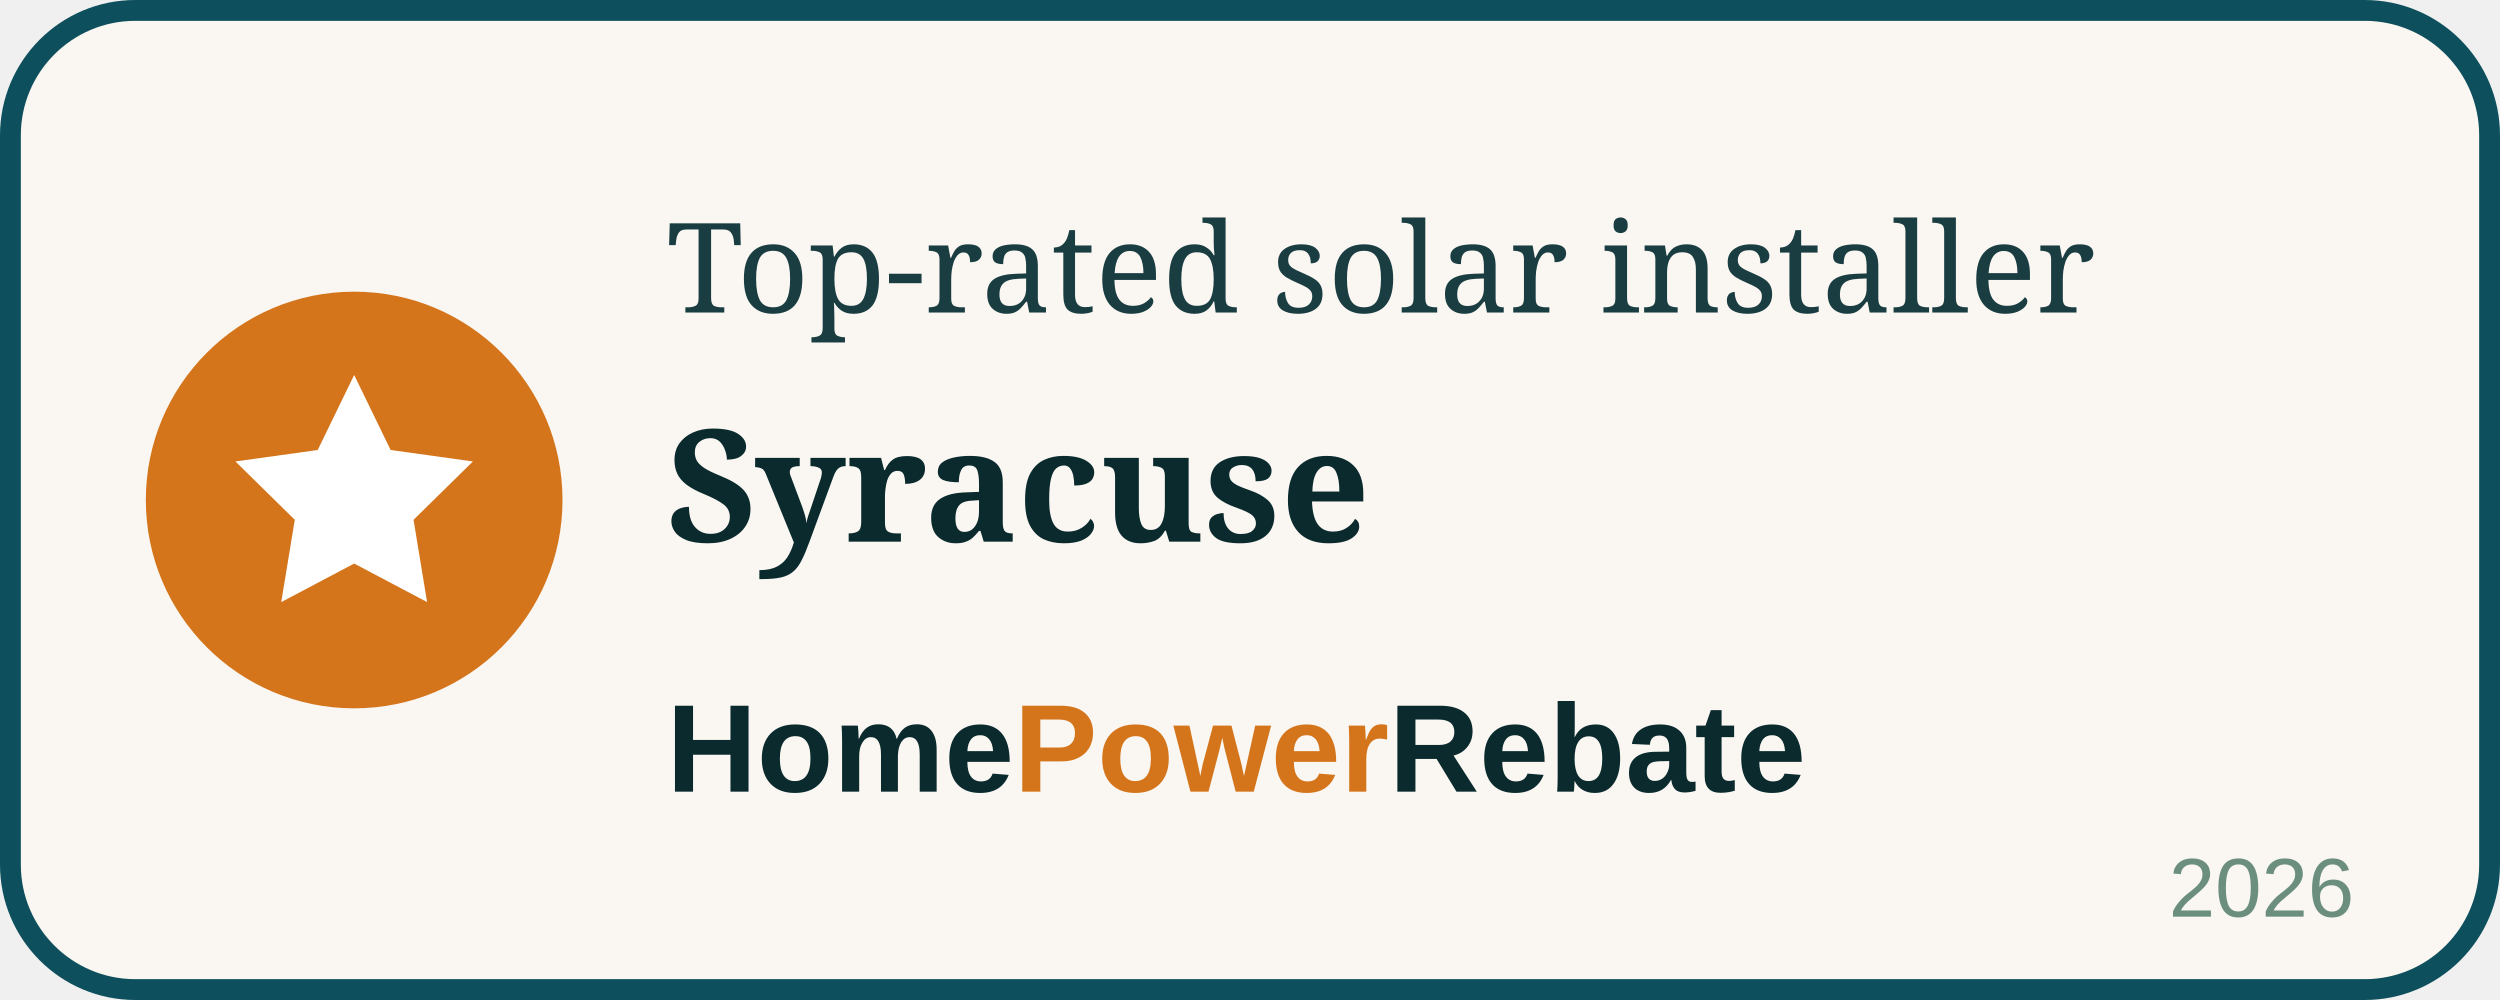
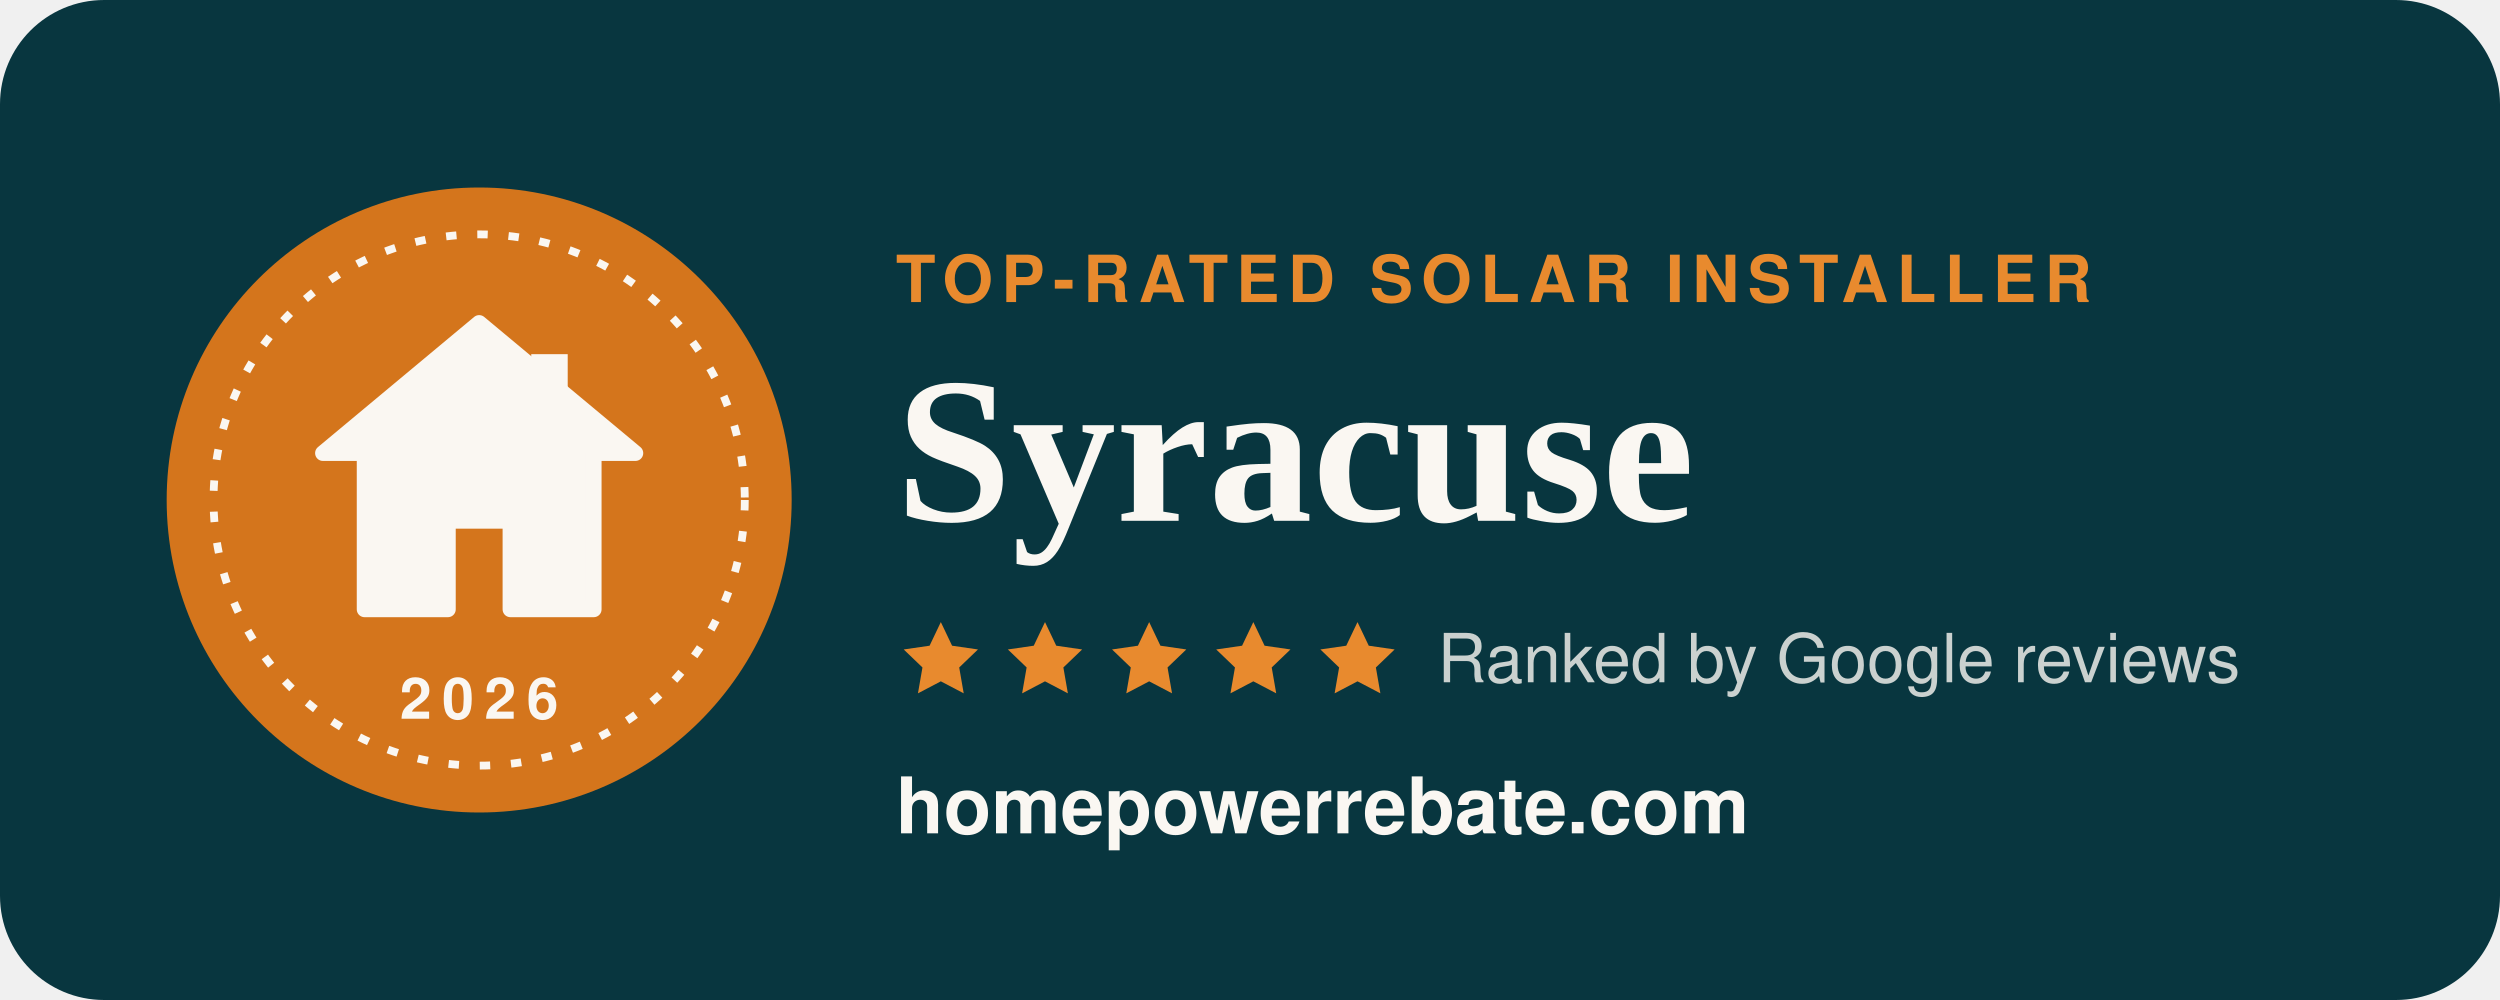
- <svg xmlns="http://www.w3.org/2000/svg" width="240" height="96" viewBox="0 0 240 96" role="img" aria-label="Top-rated solar installer in Syracuse - HomePowerRebate">
-   <rect x="1" y="1" width="238" height="94" rx="12" fill="#faf7f2" stroke="#0d4f5c" stroke-width="2" />
-   <circle cx="34" cy="48" r="20" fill="#d4751c" />
-   <path d="M34 36l3.5 7.2 7.9 1.1-5.7 5.6 1.3 7.9-7-3.7-7 3.7 1.3-7.9-5.7-5.6 7.9-1.1z" fill="#fff" />
-   <text x="64" y="30" font-family="Georgia,serif" font-size="12" fill="#1a3d42">Top-rated solar installer</text>
-   <text x="64" y="52" font-family="Georgia,serif" font-size="15" font-weight="700" fill="#0a2a2e">Syracuse</text>
-   <text x="64" y="76" font-family="Arial,sans-serif" font-size="12" font-weight="700" fill="#0a2a2e">Home<tspan fill="#d4751c">Power</tspan>Rebate</text>
-   <text x="226" y="88" font-family="Arial,sans-serif" font-size="8" fill="#6b8e7f" text-anchor="end">2026</text>
+ <svg xmlns="http://www.w3.org/2000/svg" width="480" height="192" viewBox="0 0 480 192" role="img" aria-label="Top-rated solar installer in Syracuse, ranked by Google reviews - homepowerrebate.com">
+   <rect width="480" height="192" rx="20" fill="#08363f" />
+   <circle cx="92" cy="96" r="60" fill="#d4751c" />
+   <circle cx="92" cy="96" r="51" fill="none" stroke="#faf7f2" stroke-width="1.5" stroke-dasharray="2 4" />
+   <path d="M92 62L62 87h8v30h16V100h12v17h16V87h8z" fill="#faf7f2" stroke="#faf7f2" stroke-width="3" stroke-linejoin="round" />
+   <rect x="102" y="68" width="7" height="12" fill="#faf7f2" />
+   <text x="92" y="138" text-anchor="middle" font-family="Helvetica,Arial,sans-serif" font-size="11" font-weight="700" letter-spacing="2" fill="#faf7f2">2026</text>
+   <text x="172" y="58" font-family="Helvetica,Arial,sans-serif" font-size="12.5" font-weight="700" letter-spacing="1.6" fill="#e88a2e">TOP-RATED SOLAR INSTALLER</text>
+   <text x="172" y="100" font-family="Georgia,'Times New Roman',serif" font-size="40" font-weight="700" fill="#faf7f2">Syracuse</text>
+   <path transform="translate(172 118) scale(0.72)" d="M12 2l3 6.3 6.9 1-5 4.8 1.2 6.9L12 17.8 5.9 21l1.2-6.9-5-4.8 6.9-1z" fill="#e88a2e" />
+   <path transform="translate(192 118) scale(0.72)" d="M12 2l3 6.3 6.9 1-5 4.8 1.2 6.9L12 17.8 5.9 21l1.2-6.9-5-4.8 6.9-1z" fill="#e88a2e" />
+   <path transform="translate(212 118) scale(0.72)" d="M12 2l3 6.3 6.9 1-5 4.8 1.2 6.9L12 17.8 5.9 21l1.2-6.9-5-4.8 6.9-1z" fill="#e88a2e" />
+   <path transform="translate(232 118) scale(0.72)" d="M12 2l3 6.3 6.9 1-5 4.8 1.2 6.9L12 17.8 5.9 21l1.2-6.9-5-4.8 6.9-1z" fill="#e88a2e" />
+   <path transform="translate(252 118) scale(0.72)" d="M12 2l3 6.3 6.9 1-5 4.8 1.2 6.9L12 17.8 5.9 21l1.2-6.9-5-4.8 6.9-1z" fill="#e88a2e" />
+   <text x="276" y="131" font-family="Helvetica,Arial,sans-serif" font-size="13" fill="#faf7f2" fill-opacity="0.8">Ranked by Google reviews</text>
+   <text x="172" y="160" font-family="Helvetica,Arial,sans-serif" font-size="15" font-weight="700" fill="#faf7f2">homepowerrebate.com</text>
</svg>
